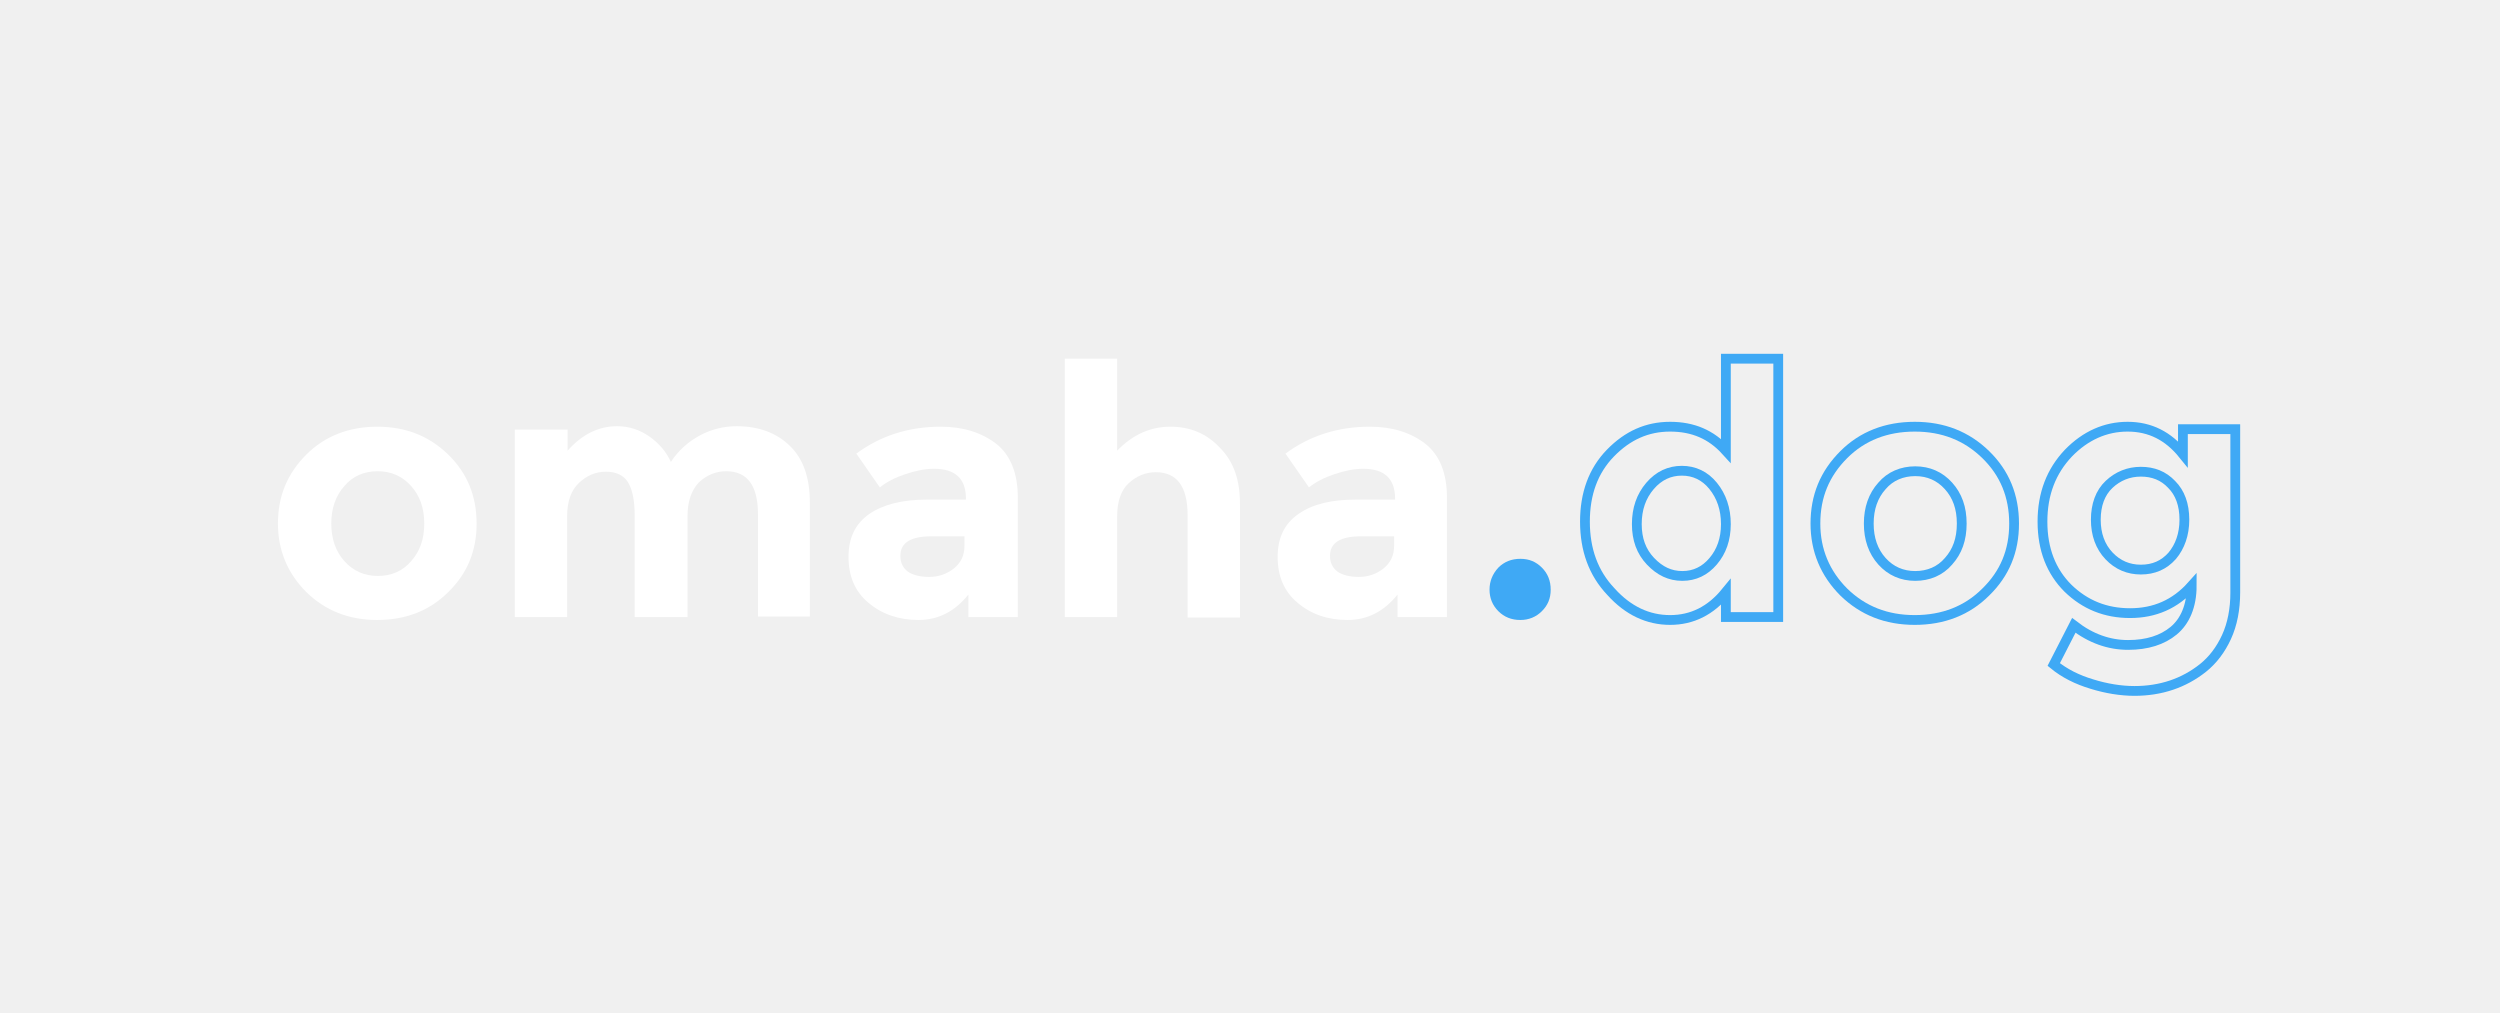
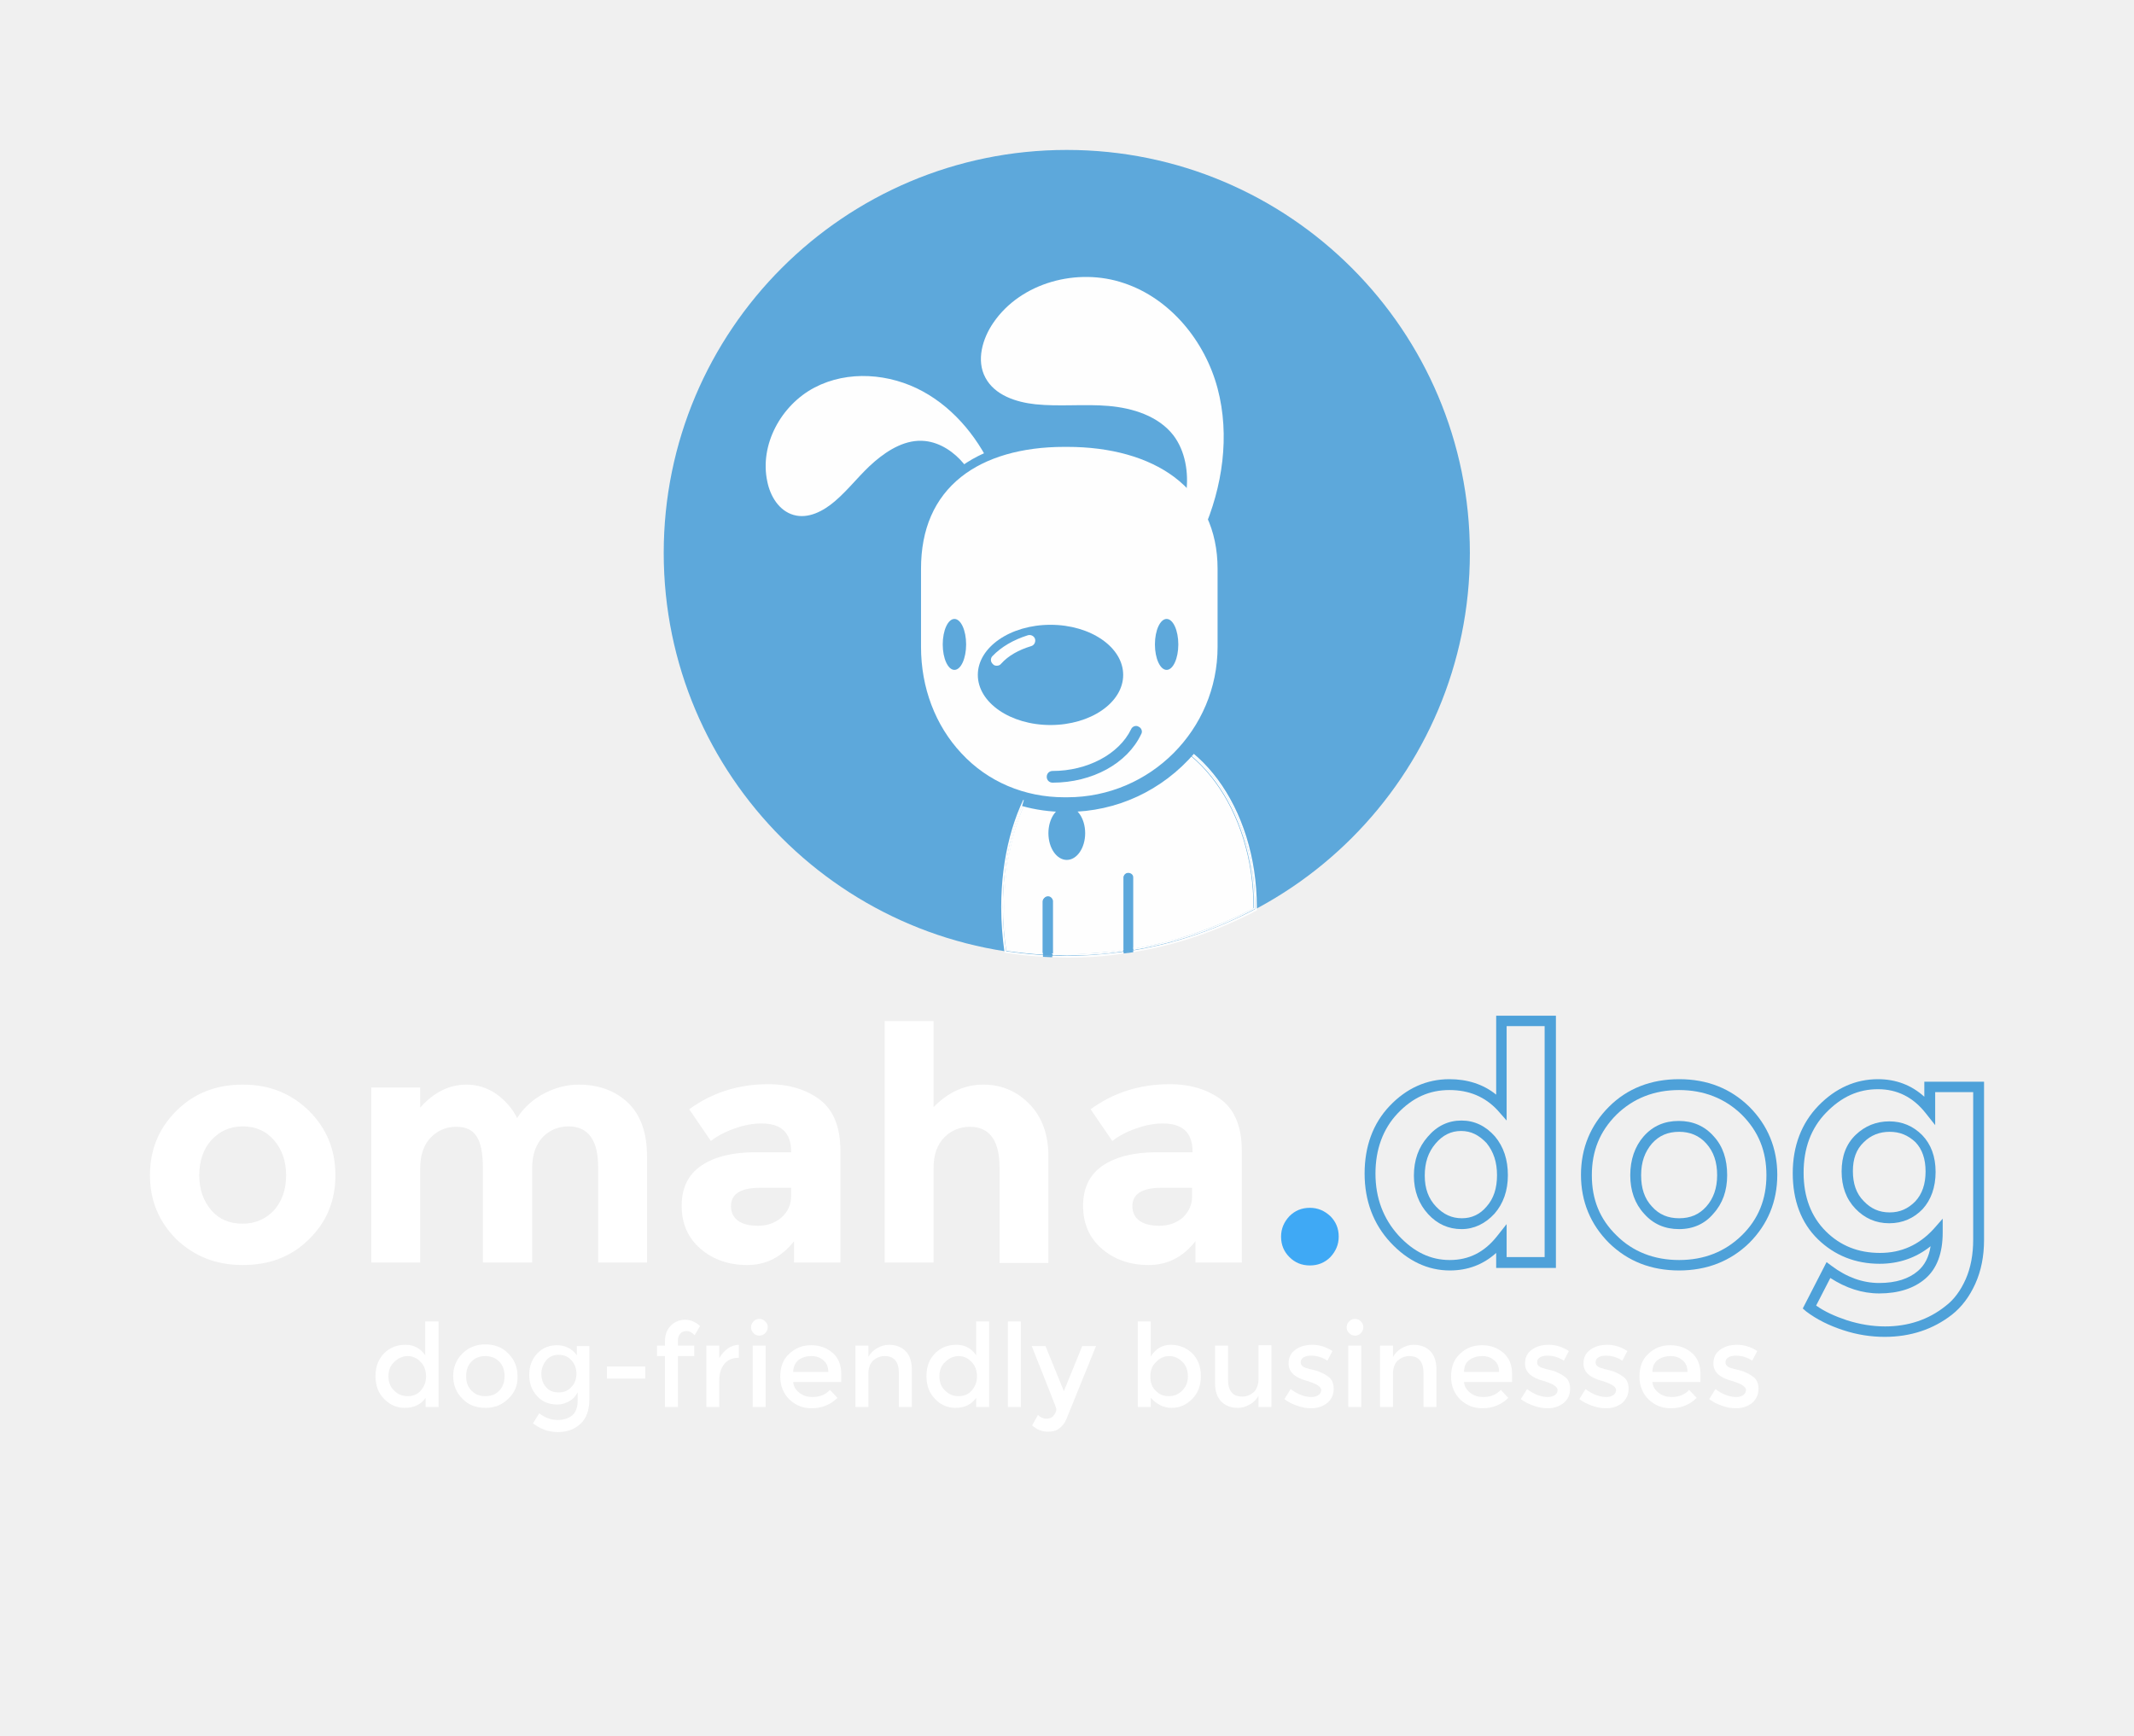
- <svg xmlns="http://www.w3.org/2000/svg" version="1.1" id="Layer_1" x="0px" y="0px" viewBox="-140 293 510.9 207" style="enable-background:new -140 293 510.9 207;" xml:space="preserve">
+ <svg xmlns="http://www.w3.org/2000/svg" version="1.1" id="Layer_1" x="0px" y="0px" viewBox="-50 177.1 510.9 415.5" style="enable-background:new -50 177.1 510.9 415.5;" xml:space="preserve">
  <style type="text/css">
- 	.st0{enable-background:new    ;}
- 	.st1{fill:#FFFFFF;}
- 	.st2{fill:#3FA9F5;}
- 	.st3{fill:none;stroke:#3FA9F5;stroke-width:2;stroke-miterlimit:10;}
+ 	.st0{fill:#FFFFFF;}
+ 	.st1{fill:#3FA9F5;}
+ 	.st2{fill:#4EA1D9;}
+ 	.st3{opacity:0.91;}
</style>
  <g>
-     <g class="st0">
-       <path class="st1" d="M-42.6,400c0,5.6-1.9,10.2-5.8,14c-3.8,3.8-8.7,5.7-14.5,5.7c-5.8,0-10.6-1.9-14.5-5.7    c-3.8-3.8-5.8-8.5-5.8-14c0-5.6,1.9-10.2,5.8-14.1c3.8-3.8,8.7-5.7,14.5-5.7c5.8,0,10.6,1.9,14.5,5.7    C-44.5,389.7-42.6,394.4-42.6,400z M-72.3,400c0,3.1,0.9,5.7,2.7,7.7c1.8,2,4.1,3,6.8,3c2.8,0,5.1-1,6.8-3c1.8-2,2.7-4.5,2.7-7.7    s-0.9-5.7-2.7-7.7c-1.8-2-4.1-3-6.8-3c-2.8,0-5.1,1-6.8,3C-71.4,394.3-72.3,396.9-72.3,400z" />
-       <path class="st1" d="M0.5,398.5v20.6h-10.8v-20.9c0-3-0.5-5.3-1.4-6.7s-2.4-2.1-4.5-2.1c-2.1,0-3.9,0.8-5.5,2.3    c-1.6,1.5-2.4,3.8-2.4,6.8v20.6h-10.7v-38.3H-24v4.3c2.9-3.3,6.3-5,10.1-5c2.4,0,4.6,0.7,6.6,2.1c2,1.4,3.5,3.2,4.4,5.2    c1.5-2.3,3.5-4.1,5.9-5.4s5-1.9,7.5-1.9c4.5,0,8.1,1.3,10.9,4c2.8,2.7,4.1,6.6,4.1,11.6v23.3H14.9v-20.9c0-5.9-2.2-8.8-6.5-8.8    c-2.1,0-4,0.8-5.6,2.3C1.3,393.2,0.5,395.5,0.5,398.5z" />
-       <path class="st1" d="M67.9,419.1h-10v-4.6c-2.8,3.5-6.2,5.2-10.2,5.2s-7.5-1.2-10.2-3.5c-2.8-2.3-4.1-5.5-4.1-9.4    c0-3.9,1.4-6.8,4.3-8.8c2.8-1.9,6.7-2.9,11.7-2.9h8v-0.2c0-4.1-2.2-6.1-6.5-6.1c-1.9,0-3.8,0.4-5.9,1.1c-2.1,0.7-3.8,1.6-5.2,2.7    l-4.8-6.9c5-3.7,10.8-5.5,17.2-5.5c4.7,0,8.4,1.2,11.4,3.5c2.9,2.3,4.4,6,4.4,11V419.1z M57.1,404.5v-1.9h-6.7    c-4.3,0-6.4,1.3-6.4,4c0,1.4,0.5,2.4,1.5,3.2c1,0.7,2.5,1.1,4.4,1.1c1.9,0,3.6-0.6,5-1.7C56.4,408,57.1,406.5,57.1,404.5z" />
-       <path class="st1" d="M88.3,398.5v20.6H77.6v-52.8h10.7v18.8c3.2-3.3,6.8-4.9,10.9-4.9c4,0,7.4,1.4,10.1,4.3    c2.8,2.8,4.1,6.6,4.1,11.4v23.3h-10.7v-20.9c0-5.9-2.2-8.8-6.5-8.8c-2.1,0-4,0.8-5.6,2.3C89.1,393.2,88.3,395.5,88.3,398.5z" />
-       <path class="st1" d="M155.6,419.1h-10v-4.6c-2.8,3.5-6.2,5.2-10.2,5.2c-4.1,0-7.5-1.2-10.2-3.5c-2.8-2.3-4.1-5.5-4.1-9.4    c0-3.9,1.4-6.8,4.3-8.8s6.7-2.9,11.7-2.9h8v-0.2c0-4.1-2.2-6.1-6.5-6.1c-1.9,0-3.8,0.4-5.9,1.1c-2.1,0.7-3.8,1.6-5.2,2.7l-4.8-6.9    c5-3.7,10.8-5.5,17.2-5.5c4.7,0,8.4,1.2,11.4,3.5c2.9,2.3,4.4,6,4.4,11V419.1z M144.9,404.5v-1.9h-6.7c-4.3,0-6.4,1.3-6.4,4    c0,1.4,0.5,2.4,1.5,3.2c1,0.7,2.5,1.1,4.4,1.1s3.6-0.6,5-1.7C144.2,408,144.9,406.5,144.9,404.5z" />
+     <g>
+       <path class="st0" d="M30.3,458.5c0,6.1-2.1,11.2-6.3,15.3c-4.2,4.2-9.5,6.2-15.9,6.2c-6.4,0-11.6-2.1-15.9-6.2    c-4.2-4.2-6.3-9.3-6.3-15.3c0-6.1,2.1-11.2,6.3-15.4c4.2-4.2,9.5-6.3,15.9-6.3c6.4,0,11.6,2.1,15.9,6.3    C28.2,447.3,30.3,452.4,30.3,458.5z M-2.3,458.5c0,3.4,1,6.2,2.9,8.4c1.9,2.2,4.4,3.2,7.5,3.2c3,0,5.5-1.1,7.5-3.2    c1.9-2.2,2.9-4.9,2.9-8.4c0-3.4-1-6.2-2.9-8.4c-1.9-2.2-4.4-3.3-7.5-3.3c-3,0-5.5,1.1-7.5,3.3C-1.3,452.2-2.3,455.1-2.3,458.5z" />
    </g>
-     <g class="st0">
-       <path class="st2" d="M166.2,417.9c-1.2-1.2-1.8-2.7-1.8-4.4s0.6-3.2,1.8-4.5c1.2-1.2,2.7-1.8,4.5-1.8c1.8,0,3.2,0.6,4.4,1.8    c1.2,1.2,1.8,2.7,1.8,4.5s-0.6,3.2-1.8,4.4c-1.2,1.2-2.7,1.8-4.4,1.8C168.9,419.7,167.4,419.1,166.2,417.9z" />
+     <g>
+       <path class="st0" d="M77.4,456.8v22.6H65.6v-22.9c0-3.3-0.5-5.8-1.5-7.3c-1-1.6-2.6-2.3-4.9-2.3c-2.3,0-4.3,0.8-6,2.5    c-1.7,1.7-2.6,4.2-2.6,7.4v22.6H38.9v-41.9h11.7v4.8c3.2-3.6,6.9-5.5,11.1-5.5c2.6,0,5.1,0.8,7.2,2.3c2.2,1.6,3.8,3.5,4.9,5.7    c1.6-2.5,3.8-4.5,6.5-5.9c2.7-1.4,5.5-2.1,8.2-2.1c4.9,0,8.9,1.5,11.9,4.4c3,2.9,4.5,7.2,4.5,12.7v25.5H93.2v-22.9    c0-6.4-2.4-9.7-7.1-9.7c-2.3,0-4.4,0.8-6.1,2.5C78.3,451.1,77.4,453.6,77.4,456.8z" />
    </g>
-     <g class="st0">
-       <path class="st3" d="M201.3,419.7c-4.5,0-8.6-1.9-12.1-5.8c-3.6-3.8-5.3-8.6-5.3-14.3c0-5.7,1.7-10.4,5.2-14    c3.5-3.6,7.5-5.4,12.2-5.4c4.7,0,8.4,1.6,11.4,4.9v-18.8h10.7v52.8h-10.7v-5.1C209.6,417.8,205.8,419.7,201.3,419.7z M194.5,400.1    c0,3.1,0.9,5.6,2.8,7.6c1.9,2,4,3,6.5,3c2.5,0,4.6-1,6.3-3c1.7-2,2.6-4.5,2.6-7.6c0-3.1-0.9-5.7-2.6-7.8c-1.7-2.1-3.9-3.1-6.4-3.1    c-2.5,0-4.7,1-6.5,3.1C195.4,394.4,194.5,397,194.5,400.1z" />
-       <path class="st3" d="M271.6,400c0,5.6-1.9,10.2-5.8,14c-3.8,3.8-8.7,5.7-14.5,5.7c-5.8,0-10.6-1.9-14.5-5.7    c-3.8-3.8-5.8-8.5-5.8-14c0-5.6,1.9-10.2,5.8-14.1c3.8-3.8,8.7-5.7,14.5-5.7c5.8,0,10.6,1.9,14.5,5.7    C269.7,389.7,271.6,394.4,271.6,400z M241.9,400c0,3.1,0.9,5.7,2.7,7.7c1.8,2,4.1,3,6.8,3s5.1-1,6.8-3c1.8-2,2.7-4.5,2.7-7.7    s-0.9-5.7-2.7-7.7c-1.8-2-4.1-3-6.8-3s-5.1,1-6.8,3C242.8,394.3,241.9,396.9,241.9,400z" />
-       <path class="st3" d="M307.9,412.7c-3.4,3.8-7.6,5.6-12.6,5.6c-5,0-9.2-1.7-12.7-5.1c-3.4-3.4-5.2-7.9-5.2-13.6    c0-5.7,1.8-10.3,5.3-14c3.5-3.6,7.6-5.4,12.1-5.4c4.6,0,8.3,1.9,11.3,5.6v-5.1h10.7v33.4c0,3.4-0.6,6.5-1.8,9.1s-2.8,4.7-4.8,6.3    c-3.9,3.1-8.6,4.7-14,4.7c-2.8,0-5.8-0.5-8.7-1.4c-3-0.9-5.6-2.2-7.8-4l4.1-8c3.5,2.7,7.2,4,11.1,4c3.9,0,7-1,9.3-2.9    S307.9,416.9,307.9,412.7z M306.4,399.2c0-3.1-0.9-5.5-2.6-7.2c-1.7-1.8-3.8-2.6-6.3-2.6c-2.5,0-4.7,0.9-6.5,2.6s-2.7,4.2-2.7,7.2    c0,3,0.9,5.5,2.7,7.4c1.8,1.9,4,2.8,6.5,2.8c2.6,0,4.7-0.9,6.4-2.8C305.5,404.7,306.4,402.2,306.4,399.2z" />
+     <g>
+       <path class="st0" d="M151.1,479.4h-11v-5.1c-3,3.8-6.7,5.7-11.2,5.7c-4.4,0-8.2-1.3-11.2-3.9c-3-2.6-4.5-6-4.5-10.3    c0-4.3,1.6-7.5,4.7-9.6c3.1-2.1,7.4-3.2,12.8-3.2h8.7v-0.2c0-4.5-2.4-6.7-7.1-6.7c-2,0-4.2,0.4-6.4,1.2c-2.3,0.8-4.2,1.8-5.7,3    l-5.2-7.6c5.5-4,11.8-6,18.9-6c5.1,0,9.2,1.3,12.5,3.8c3.2,2.5,4.8,6.6,4.8,12.1V479.4z M139.4,463.5v-2H132c-4.7,0-7,1.5-7,4.4    c0,1.5,0.6,2.7,1.7,3.5c1.1,0.8,2.7,1.2,4.8,1.2c2.1,0,3.9-0.6,5.5-1.9C138.6,467.3,139.4,465.6,139.4,463.5z" />
+     </g>
+     <g>
+       <path class="st0" d="M173.5,456.8v22.6h-11.7v-57.8h11.7v20.6c3.5-3.6,7.5-5.4,11.9-5.4c4.4,0,8.1,1.6,11.1,4.7    c3,3.1,4.5,7.3,4.5,12.5v25.5h-11.7v-22.9c0-6.4-2.4-9.7-7.1-9.7c-2.3,0-4.4,0.8-6.1,2.5C174.4,451.1,173.5,453.6,173.5,456.8z" />
+     </g>
+     <g>
+       <path class="st0" d="M247.2,479.4h-11v-5.1c-3,3.8-6.7,5.7-11.2,5.7c-4.4,0-8.2-1.3-11.2-3.9c-3-2.6-4.5-6-4.5-10.3    c0-4.3,1.6-7.5,4.7-9.6c3.1-2.1,7.4-3.2,12.8-3.2h8.7v-0.2c0-4.5-2.4-6.7-7.1-6.7c-2,0-4.2,0.4-6.4,1.2c-2.3,0.8-4.2,1.8-5.7,3    l-5.2-7.6c5.5-4,11.8-6,18.9-6c5.1,0,9.2,1.3,12.5,3.8c3.2,2.5,4.8,6.6,4.8,12.1V479.4z M235.4,463.5v-2h-7.3c-4.7,0-7,1.5-7,4.4    c0,1.5,0.6,2.7,1.7,3.5c1.1,0.8,2.7,1.2,4.8,1.2c2.1,0,3.9-0.6,5.5-1.9C234.6,467.3,235.4,465.6,235.4,463.5z" />
+     </g>
+     <g>
+       <path class="st1" d="M258.7,478.1c-1.3-1.3-2-2.9-2-4.9c0-1.9,0.7-3.5,2-4.9c1.3-1.3,2.9-2,4.9-2c1.9,0,3.5,0.7,4.9,2    c1.3,1.3,2,2.9,2,4.9c0,1.9-0.7,3.5-2,4.9c-1.3,1.3-2.9,2-4.9,2C261.6,480.1,260,479.4,258.7,478.1z" />
+     </g>
+     <g>
+       <path class="st2" d="M297.1,481.3c-5.3,0-10.1-2.3-14.2-6.7c-4.1-4.4-6.2-10-6.2-16.5c0-6.5,2-12,6-16.2c4-4.2,8.8-6.4,14.3-6.4    c4.3,0,8.1,1.2,11.2,3.7v-18.9h14.3v60.4h-14.3v-3.6C305.1,479.9,301.4,481.3,297.1,481.3z M297,438.1c-4.8,0-8.8,1.8-12.4,5.6    c-3.5,3.7-5.3,8.6-5.3,14.4c0,5.9,1.9,10.8,5.5,14.8c3.7,4,7.7,5.9,12.3,5.9c4.6,0,8.3-1.9,11.3-5.7l2.3-2.9v7.9h9.1v-55.3h-9.1    v22.6l-2.2-2.5C305.5,439.7,301.7,438.1,297,438.1z M299.9,471.4c-3.1,0-5.8-1.2-8-3.6c-2.2-2.4-3.4-5.5-3.4-9.2    c0-3.7,1.1-6.8,3.3-9.3c2.2-2.6,4.9-3.9,8.1-3.9c3.1,0,5.8,1.3,8,3.8c2.1,2.5,3.1,5.6,3.1,9.3c0,3.7-1.1,6.8-3.2,9.2    C305.6,470.1,302.9,471.4,299.9,471.4z M299.8,447.9c-2.4,0-4.4,1-6.1,3c-1.8,2.1-2.6,4.6-2.6,7.7c0,3.1,0.9,5.5,2.7,7.4    c1.8,1.9,3.8,2.8,6.2,2.8c2.3,0,4.3-0.9,5.9-2.8c1.7-1.9,2.5-4.4,2.5-7.5c0-3.1-0.8-5.6-2.5-7.7    C304.1,448.9,302.2,447.9,299.8,447.9z" />
+     </g>
+     <g>
+       <path class="st2" d="M352,481.3c-6.7,0-12.3-2.2-16.8-6.6c-4.4-4.4-6.7-9.9-6.7-16.3c0-6.4,2.3-11.9,6.7-16.3    c4.4-4.4,10.1-6.6,16.8-6.6c6.7,0,12.3,2.2,16.8,6.6c4.4,4.4,6.7,9.9,6.7,16.3c0,6.4-2.3,11.9-6.7,16.3    C364.3,479.1,358.6,481.3,352,481.3z M352,438.1c-6,0-11,2-15,5.9c-4,4-5.9,8.7-5.9,14.5c0,5.8,1.9,10.5,5.9,14.4    c3.9,3.9,9,5.9,15,5.9c6,0,11-2,15-5.9c4-3.9,5.9-8.7,5.9-14.4c0-5.8-1.9-10.5-5.9-14.5C363,440.1,357.9,438.1,352,438.1z     M352,471.4c-3.4,0-6.2-1.2-8.4-3.7c-2.2-2.4-3.3-5.5-3.3-9.2c0-3.7,1.1-6.9,3.2-9.3c2.2-2.5,5-3.7,8.4-3.7c3.4,0,6.2,1.2,8.4,3.7    c2.2,2.4,3.2,5.5,3.2,9.3c0,3.7-1.1,6.8-3.3,9.2C358.2,470.1,355.4,471.4,352,471.4z M352,448.1c-2.7,0-4.8,0.9-6.5,2.8    c-1.7,2-2.6,4.4-2.6,7.6c0,3.1,0.8,5.6,2.6,7.5c1.7,1.9,3.8,2.8,6.5,2.8c2.7,0,4.8-0.9,6.5-2.8c1.7-1.9,2.6-4.4,2.6-7.5    c0-3.1-0.8-5.6-2.6-7.6C356.8,449,354.6,448.1,352,448.1z" />
+     </g>
+     <g>
+       <path class="st2" d="M401.2,497.2c-3.2,0-6.6-0.5-9.9-1.6c-3.4-1.1-6.4-2.6-8.9-4.5l-0.8-0.7l5.7-11.1l1.2,0.9    c3.6,2.7,7.4,4.1,11.4,4.1c4,0,7.1-1,9.3-2.9c1.6-1.4,2.6-3.3,3-5.9c-3.5,2.8-7.6,4.2-12.2,4.2c-5.8,0-10.8-2-14.8-5.9    c-4-3.9-6-9.3-6-15.8c0-6.5,2.1-12,6.2-16.2c4.1-4.2,8.9-6.3,14.2-6.3c4.3,0,8,1.4,11.1,4.2v-3.6H425V474c0,3.9-0.7,7.4-2.1,10.5    c-1.4,3.1-3.3,5.6-5.6,7.4C412.8,495.4,407.4,497.2,401.2,497.2z M384.8,489.7c2.1,1.5,4.6,2.6,7.3,3.5c3.1,1,6.2,1.5,9.2,1.5    c5.5,0,10.4-1.6,14.5-4.9c2-1.5,3.6-3.7,4.8-6.4c1.2-2.7,1.8-5.9,1.8-9.5v-35.3h-9.1v7.9l-2.3-2.9c-3-3.8-6.8-5.7-11.4-5.7    c-4.7,0-8.7,1.8-12.4,5.6c-3.6,3.7-5.4,8.5-5.4,14.4c0,5.8,1.8,10.5,5.3,14c3.5,3.5,7.8,5.2,13,5.2c5.1,0,9.3-1.9,12.8-5.7    l2.2-2.5v3.3c0,5-1.4,8.7-4.2,11.1c-2.7,2.3-6.4,3.5-11,3.5c-4.1,0-8-1.3-11.7-3.7L384.8,489.7z M402.3,470    c-3.2,0-5.9-1.2-8.1-3.5c-2.2-2.3-3.3-5.3-3.3-8.9c0-3.7,1.1-6.6,3.4-8.8c2.2-2.1,4.9-3.2,8-3.2c3.1,0,5.7,1.1,7.9,3.3    c2.1,2.2,3.2,5.1,3.2,8.8c0,3.7-1.1,6.7-3.1,8.9C408.2,468.8,405.5,470,402.3,470z M402.4,448.1c-2.4,0-4.5,0.8-6.2,2.5    c-1.8,1.7-2.6,4-2.6,6.9c0,3,0.8,5.4,2.6,7.2c1.7,1.8,3.7,2.7,6.2,2.7c2.5,0,4.4-0.9,6.1-2.6c1.7-1.8,2.5-4.2,2.5-7.2    c0-3-0.8-5.3-2.4-7C406.8,448.9,404.8,448.1,402.4,448.1z" />
+     </g>
+   </g>
+   <g>
+     <path class="st0" d="M42,512.1c-1.4-1.4-2.1-3.2-2.1-5.5c0-2.3,0.7-4.1,2.1-5.5c1.4-1.4,3.1-2,5.1-2c2,0,3.5,0.8,4.7,2.5v-8.1H55   V514h-3.1v-2.2c-1.1,1.6-2.8,2.4-5,2.4C45,514.2,43.4,513.5,42,512.1z M43,506.7c0,1.4,0.5,2.6,1.4,3.4c0.9,0.9,2,1.3,3.2,1.3   c1.2,0,2.3-0.4,3.1-1.3c0.8-0.9,1.3-2,1.3-3.4c0-1.4-0.4-2.6-1.3-3.5c-0.8-0.9-1.9-1.4-3.1-1.4c-1.2,0-2.3,0.5-3.2,1.4   C43.4,504.1,43,505.3,43,506.7z" />
+     <path class="st0" d="M71.7,512c-1.5,1.5-3.3,2.2-5.5,2.2c-2.2,0-4.1-0.7-5.5-2.2c-1.5-1.5-2.2-3.3-2.2-5.4c0-2.1,0.7-3.9,2.2-5.4   c1.5-1.5,3.3-2.2,5.5-2.2c2.2,0,4.1,0.7,5.5,2.2c1.5,1.5,2.2,3.3,2.2,5.4C74,508.8,73.2,510.6,71.7,512z M62.9,510.1   c0.9,0.9,2,1.3,3.3,1.3s2.5-0.4,3.3-1.3c0.9-0.9,1.3-2.1,1.3-3.5c0-1.4-0.4-2.6-1.3-3.5c-0.9-0.9-2-1.3-3.3-1.3s-2.5,0.4-3.3,1.3   c-0.9,0.9-1.3,2.1-1.3,3.5C61.6,508.1,62,509.2,62.9,510.1z" />
+     <path class="st0" d="M91.1,499.3v12.8c0,2.6-0.7,4.6-2.1,5.9c-1.4,1.3-3.2,2-5.4,2s-4.2-0.7-6-2.1l1.5-2.4c1.4,1.1,2.9,1.6,4.4,1.6   s2.6-0.4,3.5-1.1c0.9-0.8,1.3-2,1.3-3.6v-1.9c-0.5,0.9-1.1,1.6-2,2.1c-0.9,0.5-1.8,0.8-2.9,0.8c-2,0-3.6-0.7-4.8-2   c-1.3-1.4-1.9-3.1-1.9-5.1c0-2,0.6-3.7,1.9-5.1c1.3-1.4,2.9-2,4.8-2c1.9,0,3.5,0.8,4.7,2.4v-2.2H91.1z M79.6,506.1   c0,1.2,0.4,2.3,1.1,3.1c0.7,0.9,1.8,1.3,3,1.3c1.3,0,2.3-0.4,3.1-1.3c0.8-0.8,1.2-1.9,1.2-3.2c0-1.3-0.4-2.3-1.2-3.2   c-0.8-0.9-1.8-1.3-3.1-1.3c-1.3,0-2.3,0.5-3,1.4C80,503.8,79.6,504.9,79.6,506.1z" />
+     <path class="st0" d="M95.3,507.2v-2.9h9.2v2.9H95.3z" />
+     <path class="st0" d="M112.3,498.1v1.2h3.9v2.5h-3.9V514h-3.1v-12.2h-1.9v-2.5h1.9v-1.1c0-1.5,0.5-2.8,1.4-3.7s2.1-1.4,3.4-1.4   c1.3,0,2.5,0.5,3.6,1.5l-1.3,2.2c-0.6-0.6-1.2-1-1.9-1s-1.2,0.2-1.5,0.6C112.5,496.8,112.3,497.4,112.3,498.1z" />
+     <path class="st0" d="M126.9,502.2c-1.5,0-2.7,0.5-3.5,1.5c-0.8,1-1.2,2.3-1.2,4v6.3h-3.1v-14.7h3.1v3c0.5-0.9,1.2-1.7,2-2.3   c0.9-0.6,1.8-0.9,2.7-0.9l0,3.1C127,502.2,127,502.2,126.9,502.2z" />
+     <path class="st0" d="M130.4,496.3c-0.4-0.4-0.6-0.8-0.6-1.4c0-0.5,0.2-1,0.6-1.4c0.4-0.4,0.8-0.6,1.4-0.6s1,0.2,1.4,0.6   c0.4,0.4,0.6,0.8,0.6,1.4c0,0.5-0.2,1-0.6,1.4c-0.4,0.4-0.8,0.6-1.4,0.6S130.7,496.7,130.4,496.3z M133.3,514h-3.1v-14.7h3.1V514z" />
+     <path class="st0" d="M151.4,508h-11.5c0.1,1.1,0.6,1.9,1.5,2.6c0.9,0.7,1.9,1,3.1,1c1.8,0,3.2-0.6,4.2-1.7l1.8,1.9   c-1.6,1.6-3.7,2.5-6.2,2.5c-2.1,0-3.8-0.7-5.3-2.1c-1.4-1.4-2.2-3.2-2.2-5.5c0-2.3,0.7-4.2,2.2-5.5c1.5-1.4,3.2-2,5.2-2   c2,0,3.7,0.6,5.1,1.8c1.4,1.2,2.1,2.9,2.1,5V508z M139.9,505.6h8.4c0-1.2-0.4-2.2-1.2-2.8c-0.8-0.7-1.7-1-2.9-1   c-1.1,0-2.2,0.3-3.1,1C140.4,503.4,139.9,504.4,139.9,505.6z" />
+     <path class="st0" d="M157.9,506v8h-3.1v-14.7h3.1v2.7c0.5-0.9,1.2-1.6,2.1-2.1c0.9-0.5,1.8-0.8,2.8-0.8c1.7,0,3,0.5,4,1.5   c1,1,1.5,2.5,1.5,4.4v9h-3.1v-8.1c0-2.7-1.1-4.1-3.4-4.1c-1.1,0-2,0.4-2.8,1.1C158.3,503.6,157.9,504.7,157.9,506z" />
+     <path class="st0" d="M173.9,512.1c-1.4-1.4-2.1-3.2-2.1-5.5c0-2.3,0.7-4.1,2.1-5.5c1.4-1.4,3.1-2,5.1-2s3.5,0.8,4.7,2.5v-8.1h3.1   V514h-3.1v-2.2c-1.1,1.6-2.8,2.4-5,2.4C176.9,514.2,175.2,513.5,173.9,512.1z M174.9,506.7c0,1.4,0.5,2.6,1.4,3.4   c0.9,0.9,2,1.3,3.2,1.3c1.2,0,2.3-0.4,3.1-1.3c0.8-0.9,1.3-2,1.3-3.4c0-1.4-0.4-2.6-1.3-3.5c-0.8-0.9-1.9-1.4-3.1-1.4   c-1.2,0-2.3,0.5-3.2,1.4C175.3,504.1,174.9,505.3,174.9,506.7z" />
+     <path class="st0" d="M194.4,514h-3.1v-20.5h3.1V514z" />
+     <path class="st0" d="M200.8,519.9c-1.3,0-2.6-0.5-3.7-1.5l1.4-2.5c0.6,0.6,1.3,0.9,2,0.9c0.7,0,1.3-0.2,1.7-0.7   c0.4-0.5,0.7-1,0.7-1.6c0-0.3-2-5.3-5.9-15.1h3.3l4.4,10.8l4.4-10.8h3.3l-7.1,17.5c-0.4,1-1,1.7-1.8,2.3S201.7,519.9,200.8,519.9z" />
+     <path class="st0" d="M230.3,499.1c2,0,3.7,0.7,5.1,2c1.4,1.4,2.1,3.2,2.1,5.5s-0.7,4.1-2.1,5.5c-1.4,1.4-3,2.1-4.9,2.1   c-1.9,0-3.5-0.8-5-2.4v2.2h-3.1v-20.5h3.1v8.4C226.7,500,228.3,499.1,230.3,499.1z M225.4,506.7c0,1.4,0.4,2.6,1.3,3.4   c0.8,0.9,1.9,1.3,3.1,1.3c1.2,0,2.3-0.4,3.2-1.3c0.9-0.9,1.4-2,1.4-3.4c0-1.4-0.4-2.6-1.3-3.5c-0.9-0.9-1.9-1.4-3.2-1.4   c-1.2,0-2.3,0.5-3.1,1.4C225.8,504.1,225.4,505.3,225.4,506.7z" />
+     <path class="st0" d="M251.3,507.2v-8h3.1V514h-3.1v-2.7c-0.5,0.9-1.2,1.6-2.1,2.1c-0.9,0.5-1.8,0.8-2.8,0.8c-1.7,0-3-0.5-4-1.5   c-1-1-1.5-2.5-1.5-4.4v-9h3.1v8.1c0,2.7,1.1,4.1,3.4,4.1c1.1,0,2-0.4,2.8-1.1C250.9,509.7,251.3,508.6,251.3,507.2z" />
+     <path class="st0" d="M269.3,509.6c0,1.4-0.5,2.5-1.5,3.4c-1,0.8-2.3,1.3-3.9,1.3c-1.1,0-2.2-0.2-3.3-0.6c-1.2-0.4-2.2-0.9-3.1-1.6   l1.5-2.4c1.7,1.3,3.4,1.9,5,1.9c0.7,0,1.3-0.2,1.7-0.5c0.4-0.3,0.6-0.7,0.6-1.2c0-0.7-1-1.4-2.9-2c-0.1-0.1-0.3-0.1-0.3-0.1   c-3.1-0.8-4.6-2.2-4.6-4.2c0-1.4,0.5-2.5,1.6-3.3c1.1-0.8,2.4-1.2,4.1-1.2c1.7,0,3.3,0.5,4.8,1.5l-1.2,2.3   c-1.2-0.8-2.5-1.2-3.9-1.2c-0.7,0-1.3,0.1-1.8,0.4c-0.5,0.3-0.7,0.7-0.7,1.2c0,0.5,0.2,0.8,0.7,1.1c0.3,0.2,0.8,0.3,1.4,0.5   c0.6,0.1,1.1,0.3,1.6,0.4c0.5,0.1,0.9,0.3,1.3,0.5c0.4,0.2,0.9,0.4,1.4,0.8C268.8,507.2,269.3,508.2,269.3,509.6z" />
+     <path class="st0" d="M273,496.3c-0.4-0.4-0.6-0.8-0.6-1.4c0-0.5,0.2-1,0.6-1.4s0.8-0.6,1.4-0.6s1,0.2,1.4,0.6s0.6,0.8,0.6,1.4   c0,0.5-0.2,1-0.6,1.4c-0.4,0.4-0.8,0.6-1.4,0.6S273.4,496.7,273,496.3z M275.9,514h-3.1v-14.7h3.1V514z" />
+     <path class="st0" d="M283.5,506v8h-3.1v-14.7h3.1v2.7c0.5-0.9,1.2-1.6,2.1-2.1c0.9-0.5,1.8-0.8,2.8-0.8c1.7,0,3,0.5,4,1.5   c1,1,1.5,2.5,1.5,4.4v9h-3.1v-8.1c0-2.7-1.1-4.1-3.4-4.1c-1.1,0-2,0.4-2.8,1.1C283.9,503.6,283.5,504.7,283.5,506z" />
+     <path class="st0" d="M312,508h-11.5c0.1,1.1,0.6,1.9,1.5,2.6c0.9,0.7,1.9,1,3.1,1c1.8,0,3.2-0.6,4.2-1.7l1.8,1.9   c-1.6,1.6-3.7,2.5-6.2,2.5c-2.1,0-3.8-0.7-5.3-2.1c-1.4-1.4-2.2-3.2-2.2-5.5c0-2.3,0.7-4.2,2.2-5.5c1.5-1.4,3.2-2,5.2-2   c2,0,3.7,0.6,5.1,1.8c1.4,1.2,2.1,2.9,2.1,5V508z M300.5,505.6h8.4c0-1.2-0.4-2.2-1.2-2.8c-0.8-0.7-1.7-1-2.9-1   c-1.1,0-2.2,0.3-3.1,1C300.9,503.4,300.5,504.4,300.5,505.6z" />
+     <path class="st0" d="M325.9,509.6c0,1.4-0.5,2.5-1.5,3.4c-1,0.8-2.3,1.3-3.9,1.3c-1.1,0-2.2-0.2-3.3-0.6s-2.2-0.9-3.1-1.6l1.5-2.4   c1.7,1.3,3.4,1.9,5,1.9c0.7,0,1.3-0.2,1.7-0.5c0.4-0.3,0.6-0.7,0.6-1.2c0-0.7-1-1.4-2.9-2c-0.1-0.1-0.3-0.1-0.3-0.1   c-3.1-0.8-4.6-2.2-4.6-4.2c0-1.4,0.5-2.5,1.6-3.3c1.1-0.8,2.4-1.2,4.1-1.2c1.7,0,3.3,0.5,4.8,1.5l-1.2,2.3   c-1.2-0.8-2.5-1.2-3.9-1.2c-0.7,0-1.3,0.1-1.8,0.4c-0.5,0.3-0.7,0.7-0.7,1.2c0,0.5,0.2,0.8,0.7,1.1c0.3,0.2,0.8,0.3,1.4,0.5   c0.6,0.1,1.1,0.3,1.6,0.4c0.5,0.1,0.9,0.3,1.3,0.5c0.4,0.2,0.9,0.4,1.4,0.8C325.4,507.2,325.9,508.2,325.9,509.6z" />
+     <path class="st0" d="M339.9,509.6c0,1.4-0.5,2.5-1.5,3.4c-1,0.8-2.3,1.3-3.9,1.3c-1.1,0-2.2-0.2-3.3-0.6s-2.2-0.9-3.1-1.6l1.5-2.4   c1.7,1.3,3.4,1.9,5,1.9c0.7,0,1.3-0.2,1.7-0.5c0.4-0.3,0.6-0.7,0.6-1.2c0-0.7-1-1.4-2.9-2c-0.1-0.1-0.3-0.1-0.3-0.1   c-3.1-0.8-4.6-2.2-4.6-4.2c0-1.4,0.5-2.5,1.6-3.3c1.1-0.8,2.4-1.2,4.1-1.2c1.7,0,3.3,0.5,4.8,1.5l-1.2,2.3   c-1.2-0.8-2.5-1.2-3.9-1.2c-0.7,0-1.3,0.1-1.8,0.4c-0.5,0.3-0.7,0.7-0.7,1.2c0,0.5,0.2,0.8,0.7,1.1c0.3,0.2,0.8,0.3,1.4,0.5   c0.6,0.1,1.1,0.3,1.6,0.4c0.5,0.1,0.9,0.3,1.3,0.5c0.4,0.2,0.9,0.4,1.4,0.8C339.4,507.2,339.9,508.2,339.9,509.6z" />
+     <path class="st0" d="M357.1,508h-11.5c0.1,1.1,0.6,1.9,1.5,2.6c0.9,0.7,1.9,1,3.1,1c1.8,0,3.2-0.6,4.2-1.7l1.8,1.9   c-1.6,1.6-3.7,2.5-6.2,2.5c-2.1,0-3.8-0.7-5.3-2.1c-1.4-1.4-2.2-3.2-2.2-5.5c0-2.3,0.7-4.2,2.2-5.5c1.5-1.4,3.2-2,5.2-2   c2,0,3.7,0.6,5.1,1.8c1.4,1.2,2.1,2.9,2.1,5V508z M345.6,505.6h8.4c0-1.2-0.4-2.2-1.2-2.8c-0.8-0.7-1.7-1-2.9-1   c-1.1,0-2.2,0.3-3.1,1C346,503.4,345.6,504.4,345.6,505.6z" />
+     <path class="st0" d="M371,509.6c0,1.4-0.5,2.5-1.5,3.4c-1,0.8-2.3,1.3-3.9,1.3c-1.1,0-2.2-0.2-3.3-0.6c-1.2-0.4-2.2-0.9-3.1-1.6   l1.5-2.4c1.7,1.3,3.4,1.9,5,1.9c0.7,0,1.3-0.2,1.7-0.5c0.4-0.3,0.6-0.7,0.6-1.2c0-0.7-1-1.4-2.9-2c-0.1-0.1-0.3-0.1-0.3-0.1   c-3.1-0.8-4.6-2.2-4.6-4.2c0-1.4,0.5-2.5,1.6-3.3c1.1-0.8,2.4-1.2,4.1-1.2c1.7,0,3.3,0.5,4.8,1.5l-1.2,2.3   c-1.2-0.8-2.5-1.2-3.9-1.2c-0.7,0-1.3,0.1-1.8,0.4c-0.5,0.3-0.7,0.7-0.7,1.2c0,0.5,0.2,0.8,0.7,1.1c0.3,0.2,0.8,0.3,1.4,0.5   c0.6,0.1,1.1,0.3,1.6,0.4c0.5,0.1,0.9,0.3,1.3,0.5c0.4,0.2,0.9,0.4,1.4,0.8C370.5,507.2,371,508.2,371,509.6z" />
+   </g>
+   <g class="st3">
+     <g>
+       <circle class="st2" cx="205.4" cy="309.5" r="96.5" />
+     </g>
+     <g>
+       <path class="st0" d="M219,404.6v-17.3c0-0.6,0.5-1.1,1.1-1.1s1.1,0.5,1.1,1.1v17c2.6-0.4,5.2-1,7.8-1.6c7.3-1.9,14.4-4.6,21.1-8.1    c0-0.1,0-0.2,0-0.2c0-23.4-14-42.5-31.3-42.5c-4.2,0-8.1,1.1-11.6,3.3c-3.4,2.1-6.4,5.1-9,9c-5,7.8-7.8,18.5-7.8,30.2    c0,3.5,0.2,6.9,0.7,10.2c2.8,0.4,5.7,0.7,8.5,0.9v-12.5c0-0.6,0.5-1.1,1.1-1.1s1.1,0.5,1.1,1.1v12.6c1.1,0,2.3,0.1,3.4,0.1    C210,405.5,214.5,405.2,219,404.6z" />
+       <path class="st0" d="M219,405c-4.5,0.6-9,1-13.5,1c-1.1,0-2.3,0-3.4-0.1v0.1c0,0.1,0,0.2,0,0.3c1.1,0,2.3,0.1,3.5,0.1    c4.6,0,9.1-0.3,13.6-1C219,405.3,219,405.2,219,405L219,405z" />
+       <path class="st0" d="M250.9,394.3c0-23.9-14.3-43.2-32-43.2s-29.2,19.4-29.2,43.2c0,3.8,0.3,7.4,0.8,10.9c3,0.5,6.1,0.8,9.2,1    c0-0.1,0-0.1,0-0.2v-0.2c-3-0.2-5.9-0.5-8.8-0.9c-0.5-3.4-0.8-7-0.8-10.6c0-11.7,2.8-22.5,7.9-30.4c5.3-8.2,12.5-12.5,20.9-12.5    c17.4,0,31.6,19.2,31.6,42.9c0,0.2,0,0.3,0,0.5c-9.1,4.8-19,8.2-29.2,9.9v0.4c10.5-1.7,20.5-5.2,29.6-10    C250.9,394.7,250.9,394.5,250.9,394.3z" />
+       <path class="st0" d="M205.4,405.5c-1.1,0-2.3,0-3.4-0.1v0.4c1.1,0,2.3,0.1,3.4,0.1c4.5,0,9.1-0.3,13.5-1v-0.4    C214.5,405.2,210,405.5,205.4,405.5z" />
+       <path class="st0" d="M191.2,404.5c-0.5-3.3-0.7-6.8-0.7-10.2c0-11.7,2.8-22.4,7.8-30.2c2.5-3.9,5.5-6.9,9-9    c3.5-2.2,7.5-3.3,11.6-3.3c17.2,0,31.3,19.1,31.3,42.5c0,0.1,0,0.2,0,0.2c-6.7,3.5-13.8,6.3-21.1,8.1c-2.6,0.7-5.2,1.2-7.8,1.6    v0.4c10.2-1.7,20.1-5,29.2-9.9c0-0.2,0-0.3,0-0.5c0-23.6-14.2-42.9-31.6-42.9c-8.4,0-15.6,4.3-20.9,12.5    c-5.1,7.8-7.9,18.6-7.9,30.4c0,3.6,0.3,7.2,0.8,10.6c2.9,0.4,5.9,0.7,8.8,0.9v-0.4C196.9,405.2,194,404.9,191.2,404.5z" />
+       <path class="st2" d="M200.9,391.7c-0.6,0-1.1,0.5-1.1,1.1v12.5c0.8,0,1.5,0.1,2.3,0.1v-12.6C202,392.2,201.5,391.7,200.9,391.7z" />
+       <path class="st2" d="M202,405.9c-0.8,0-1.5-0.1-2.3-0.1v0.2c0,0.1,0,0.1,0,0.2c0.7,0,1.5,0.1,2.2,0.1c0-0.1,0-0.2,0-0.3V405.9z" />
+       <path class="st2" d="M202,405.5c-0.8,0-1.5-0.1-2.3-0.1v0.4c0.8,0,1.5,0.1,2.3,0.1V405.5z" />
+       <path class="st2" d="M220.1,386.1c-0.6,0-1.1,0.5-1.1,1.1v17.3c0.8-0.1,1.5-0.2,2.3-0.4v-17C221.3,386.6,220.8,386.1,220.1,386.1z    " />
+       <path class="st2" d="M219,405L219,405c0,0.2,0,0.3,0,0.4c0.8-0.1,1.5-0.2,2.3-0.3v-0.4C220.5,404.7,219.8,404.9,219,405z" />
+       <path class="st2" d="M219,404.6v0.4c0.8-0.1,1.5-0.2,2.3-0.4v-0.4C220.5,404.4,219.8,404.5,219,404.6z" />
+     </g>
+     <g>
+       <path class="st2" d="M205.6,371.5h-0.7c-3.5,0-7-0.5-10.2-1.4l1.4-4.9c2.8,0.8,5.8,1.2,8.9,1.2h0.7c10.2,0,19.8-4.5,26.4-12.3    l3.9,3.3C228.3,366.4,217.3,371.5,205.6,371.5z" />
+     </g>
+     <g>
+       <g>
+         <path class="st0" d="M188.2,290.9c-3.5-8.3-9.4-15.8-17.3-20.1c-7.9-4.3-17.9-5.1-25.9-0.9c-8,4.2-13.2,13.7-11.3,22.5     c0.7,3.5,2.8,7,6.3,8c3.5,1,7.1-0.9,9.9-3.3c3.4-2.9,6.1-6.6,9.5-9.5s7.6-5.4,12.1-4.9c3.7,0.4,7,2.7,9.3,5.5s3.9,6.3,5.5,9.7" />
+       </g>
+       <g>
+         <path class="st0" d="M205.6,369h-0.7c-20.5,0-35.3-16.6-35.3-37v-18.7c0-20.5,14.8-30.2,35.3-30.2h0.7c20.5,0,37,9.7,37,30.2     v18.7C242.6,352.4,226,369,205.6,369z" />
+         <path class="st2" d="M205.6,370h-0.7c-10.1,0-19.3-4-26-11.2c-6.6-7.1-10.2-16.6-10.2-26.9v-18.7c0-10,3.6-18.2,10.3-23.6     c6.3-5,15.2-7.7,25.9-7.7h0.7c10.8,0,20.1,2.6,26.8,7.6c7.4,5.5,11.3,13.6,11.3,23.6v18.7C243.6,352.9,226.5,370,205.6,370z      M204.8,284.1c-10.2,0-18.8,2.5-24.7,7.2c-6.4,5.1-9.6,12.5-9.6,22v18.7c0,9.7,3.4,18.8,9.7,25.5c6.3,6.8,15.1,10.5,24.6,10.5     h0.7c19.9,0,36-16.2,36-36v-18.7c0-9.3-3.6-16.9-10.4-22c-6.3-4.7-15.2-7.2-25.6-7.2H204.8z" />
+       </g>
+       <g>
+         <ellipse class="st2" cx="201.5" cy="338.7" rx="17.4" ry="12" />
+       </g>
+       <g>
+         <ellipse class="st2" cx="178.5" cy="331.4" rx="2.8" ry="6.1" />
+       </g>
+       <g>
+         <ellipse class="st2" cx="229.3" cy="331.4" rx="2.8" ry="6.1" />
+       </g>
+       <g>
+         <path class="st2" d="M202,364.5c-0.8,0-1.4-0.6-1.4-1.4c0-0.8,0.6-1.4,1.4-1.4c8.3,0,15.9-4,18.8-10c0.3-0.7,1.2-1,1.8-0.6     c0.7,0.3,1,1.2,0.6,1.8C219.9,359.9,211.5,364.5,202,364.5z" />
+       </g>
+       <g>
+         <path class="st0" d="M188.6,336.5c-0.3,0-0.7-0.1-0.9-0.4c-0.6-0.5-0.6-1.4-0.1-1.9c2.1-2.2,5-3.9,8.5-5c0.7-0.2,1.5,0.2,1.7,0.9     c0.2,0.7-0.2,1.5-0.9,1.7c-3,0.9-5.5,2.3-7.2,4.2C189.4,336.4,189,336.5,188.6,336.5z" />
+       </g>
+       <g>
+         <path class="st0" d="M238,304.4c4.7-10.7,6.5-23,3.5-34.3s-11.3-21.5-22.4-25.2c-11.1-3.8-24.7-0.2-31.3,9.5     c-2.6,3.8-4.1,9-1.9,13.1c2.2,4.2,7.3,5.9,12,6.4c5.8,0.6,11.7-0.1,17.5,0.4c5.8,0.5,11.9,2.4,15.5,7c2.9,3.8,3.7,9,3.1,13.7     s-2.4,9.3-4.2,13.8" />
+       </g>
+     </g>
+     <g>
+       <ellipse class="st2" cx="205.4" cy="376.6" rx="4.4" ry="6.4" />
    </g>
  </g>
</svg>
